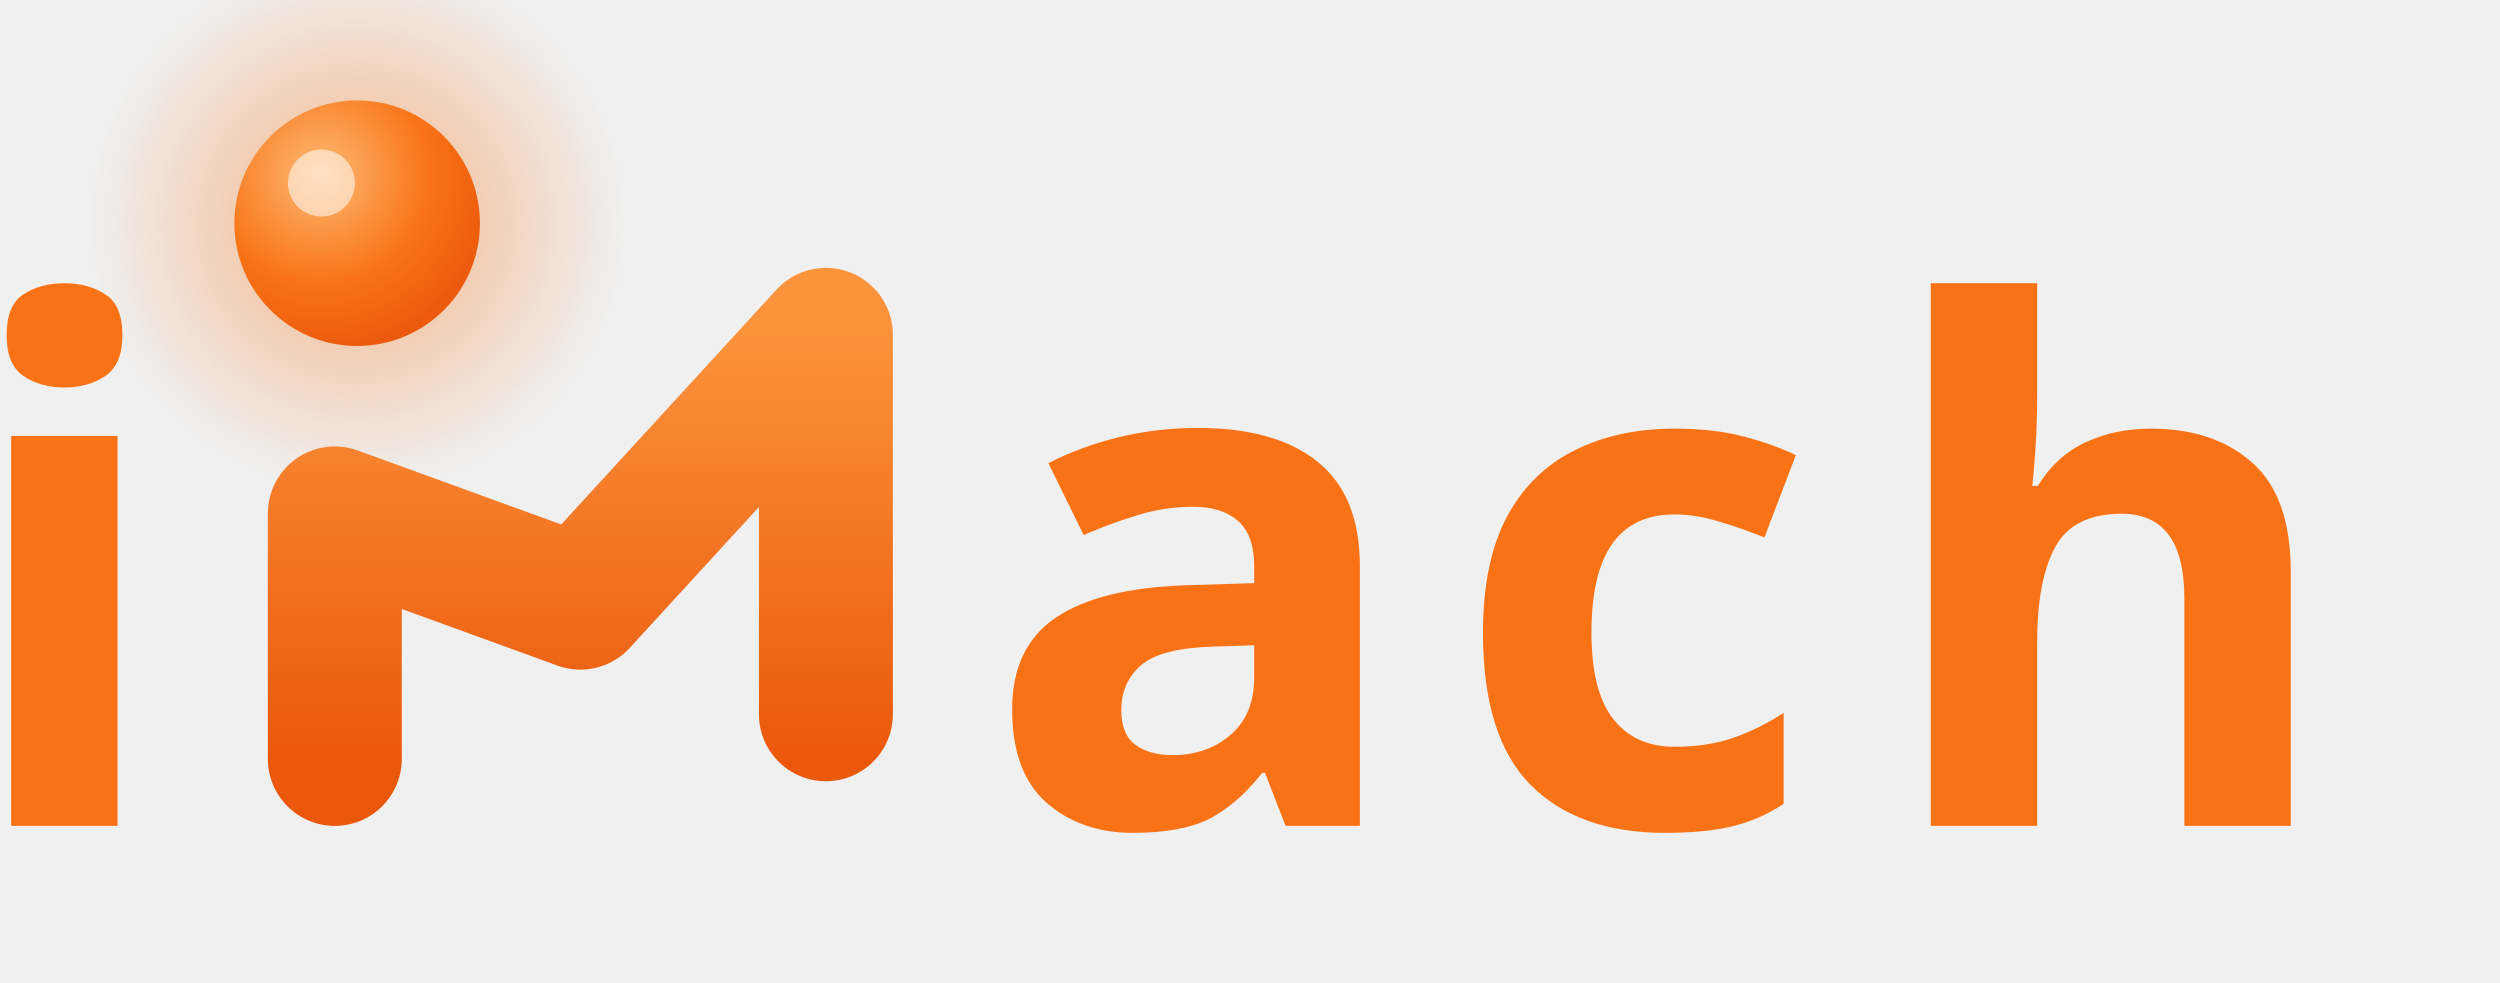
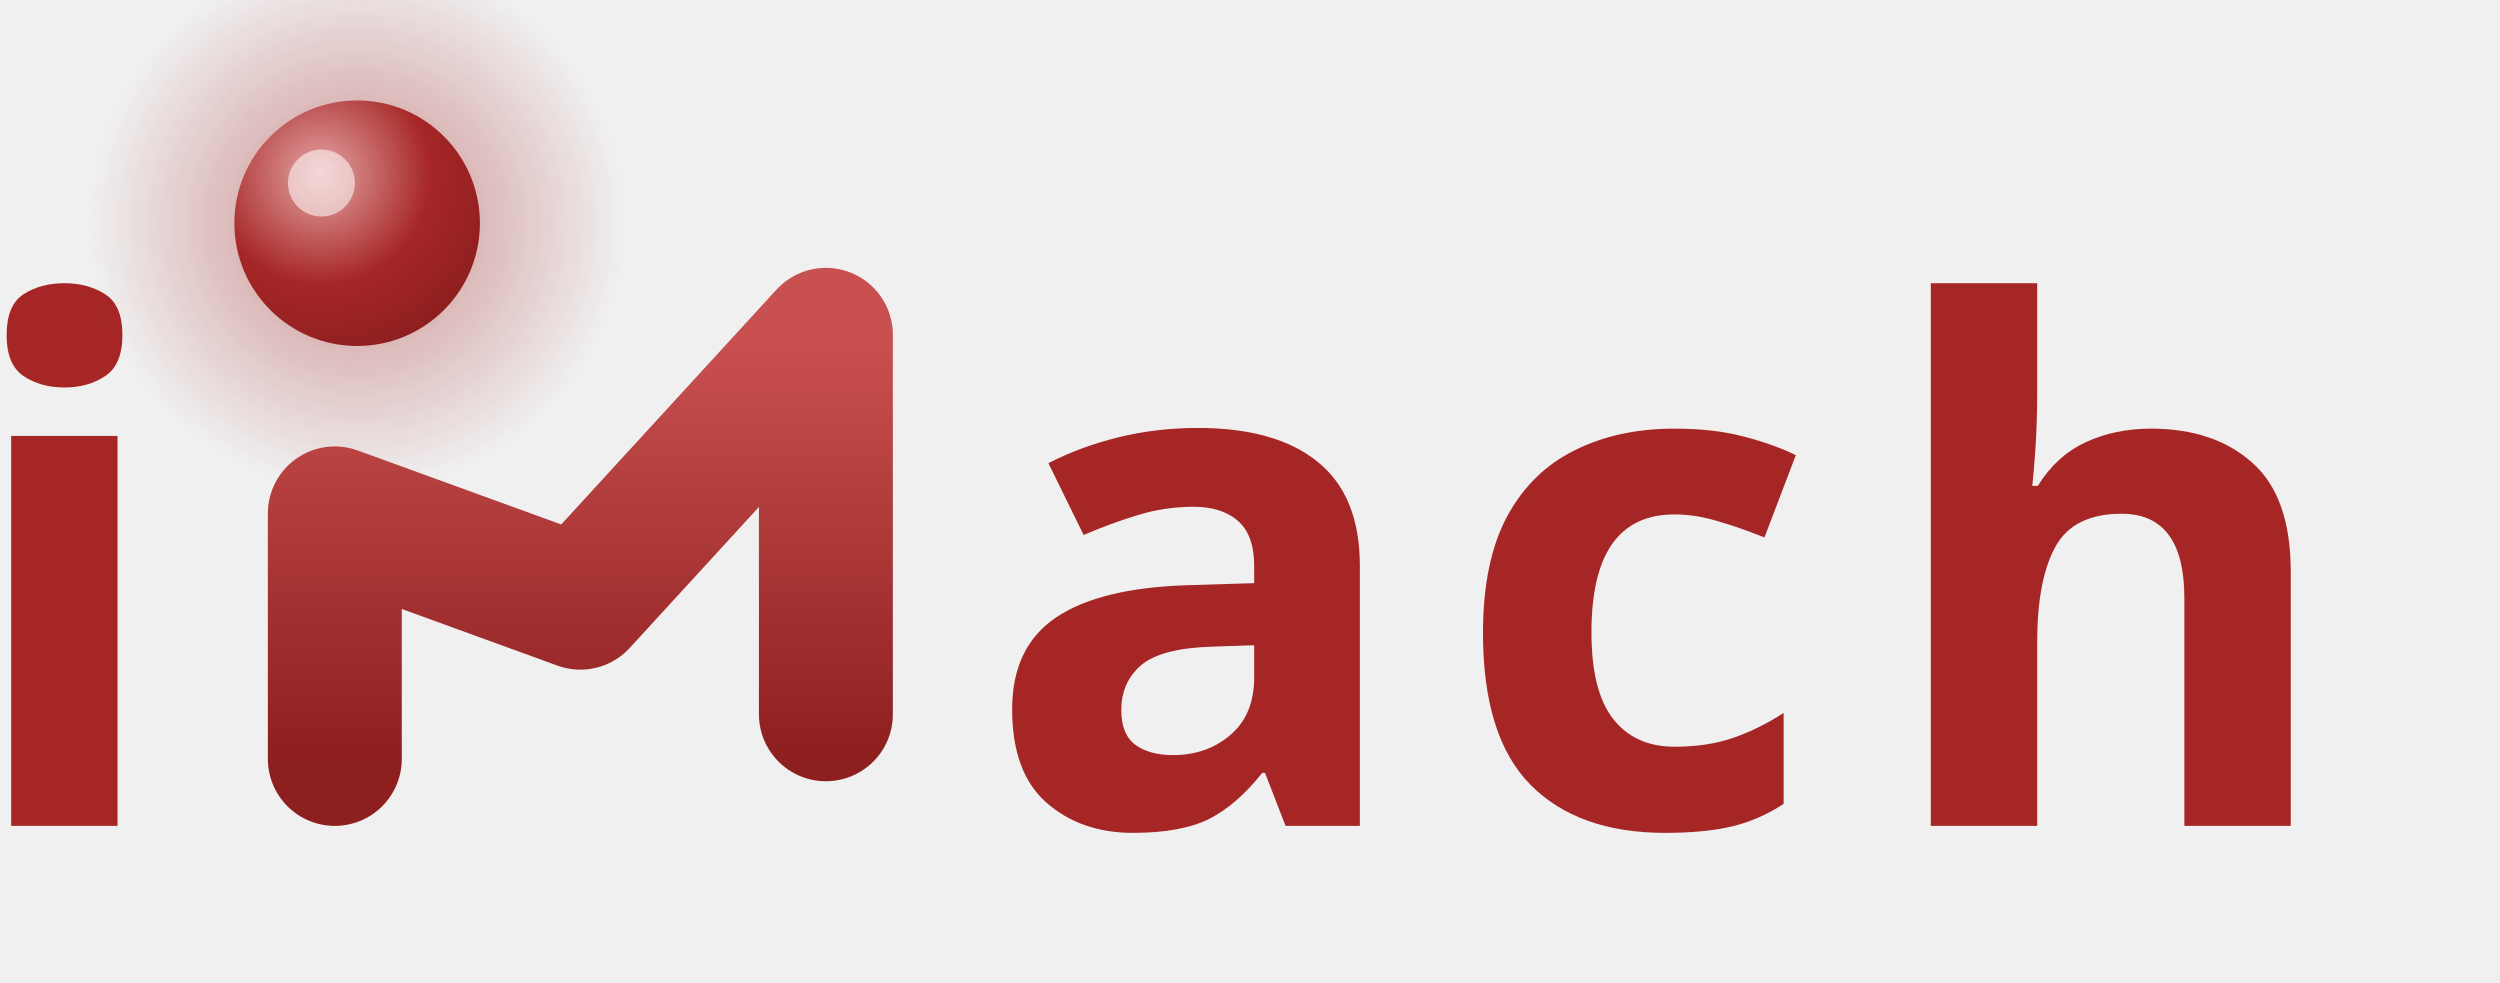
<svg xmlns="http://www.w3.org/2000/svg" viewBox="0 0 112 44" fill="none">
  <defs>
    <linearGradient id="brandGradient" x1="0" y1="0" x2="0" y2="1">
-       <stop offset="0%" stop-color="#FB923C" />
-       <stop offset="100%" stop-color="#EA580C" />
+       <stop offset="0%" stop-color="#C95050" />
+       <stop offset="100%" stop-color="#8E1F1F" />
    </linearGradient>
    <radialGradient id="dotGradient" cx="35%" cy="30%" r="75%">
-       <stop offset="0%" stop-color="#FDBA74" />
-       <stop offset="60%" stop-color="#F97316" />
-       <stop offset="100%" stop-color="#EA580C" />
+       <stop offset="0%" stop-color="#E5A5A5" />
+       <stop offset="60%" stop-color="#A62626" />
+       <stop offset="100%" stop-color="#8E1F1F" />
    </radialGradient>
    <radialGradient id="dotGlow" cx="50%" cy="50%" r="50%">
-       <stop offset="0%" stop-color="#F97316" stop-opacity="0.5" />
-       <stop offset="100%" stop-color="#F97316" stop-opacity="0" />
+       <stop offset="0%" stop-color="#A62626" stop-opacity="0.5" />
+       <stop offset="100%" stop-color="#A62626" stop-opacity="0" />
    </radialGradient>
  </defs>
-   <text x="-2" y="37" font-family="Verdana, Geneva, sans-serif" font-size="32" font-weight="700" fill="#F97316">i</text>
+   <text x="-2" y="37" font-family="Verdana, Geneva, sans-serif" font-size="32" font-weight="700" fill="#A62626">i</text>
  <g transform="translate(10, 4)">
    <circle cx="6" cy="6" r="12" fill="url(#dotGlow)" />
    <circle cx="6" cy="6" r="5.5" fill="url(#dotGradient)">
      <animate attributeName="r" values="5.5;5.9;5.5" dur="2.4s" repeatCount="indefinite" calcMode="spline" keySplines="0.4 0 0.2 1; 0.4 0 0.2 1" />
    </circle>
    <circle cx="4.4" cy="4.2" r="1.5" fill="#FFFFFF" opacity="0.55" />
    <path d="M5 30 V19 L16 23 L27 11 V28" stroke="url(#brandGradient)" stroke-width="6" stroke-linecap="round" stroke-linejoin="round" />
  </g>
-   <text x="44" y="37" font-family="Verdana, Geneva, sans-serif" font-size="32" font-weight="700" fill="#F97316">a</text>
-   <text x="65" y="37" font-family="Verdana, Geneva, sans-serif" font-size="32" font-weight="700" fill="#F97316">c</text>
-   <text x="84" y="37" font-family="Verdana, Geneva, sans-serif" font-size="32" font-weight="700" fill="#F97316">h</text>
+   <text x="44" y="37" font-family="Verdana, Geneva, sans-serif" font-size="32" font-weight="700" fill="#A62626">a</text>
+   <text x="65" y="37" font-family="Verdana, Geneva, sans-serif" font-size="32" font-weight="700" fill="#A62626">c</text>
+   <text x="84" y="37" font-family="Verdana, Geneva, sans-serif" font-size="32" font-weight="700" fill="#A62626">h</text>
</svg>
